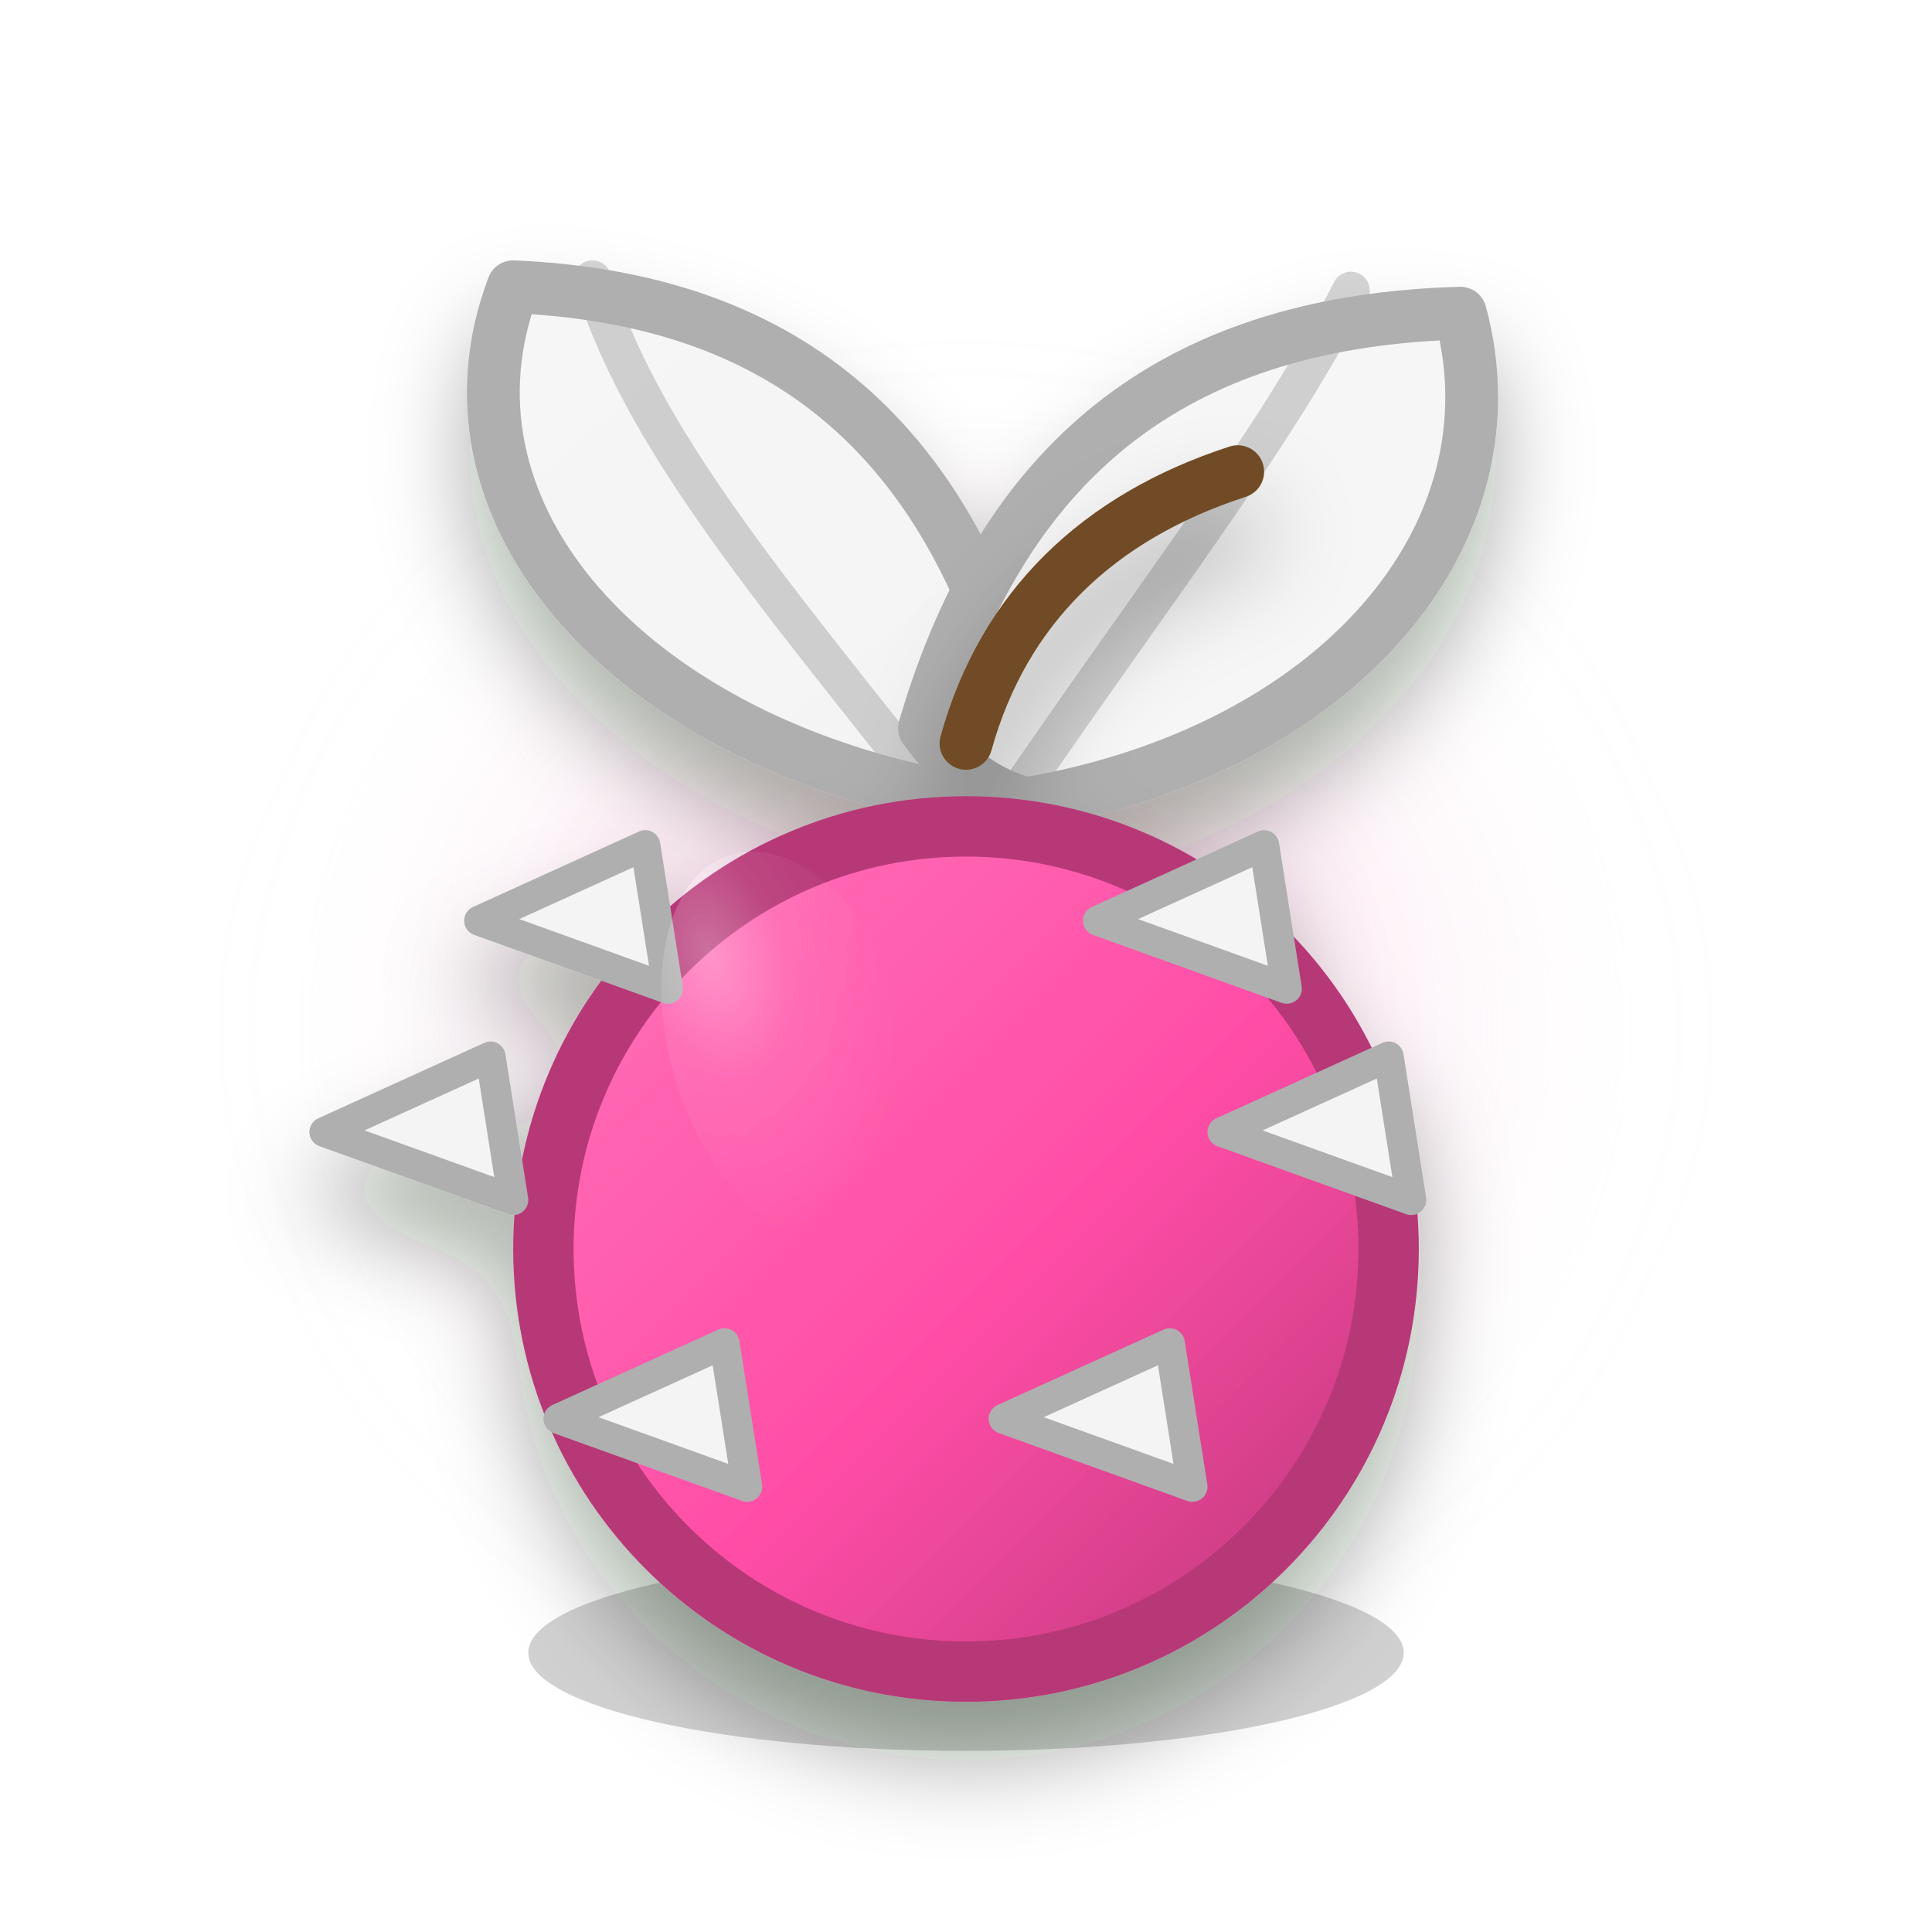
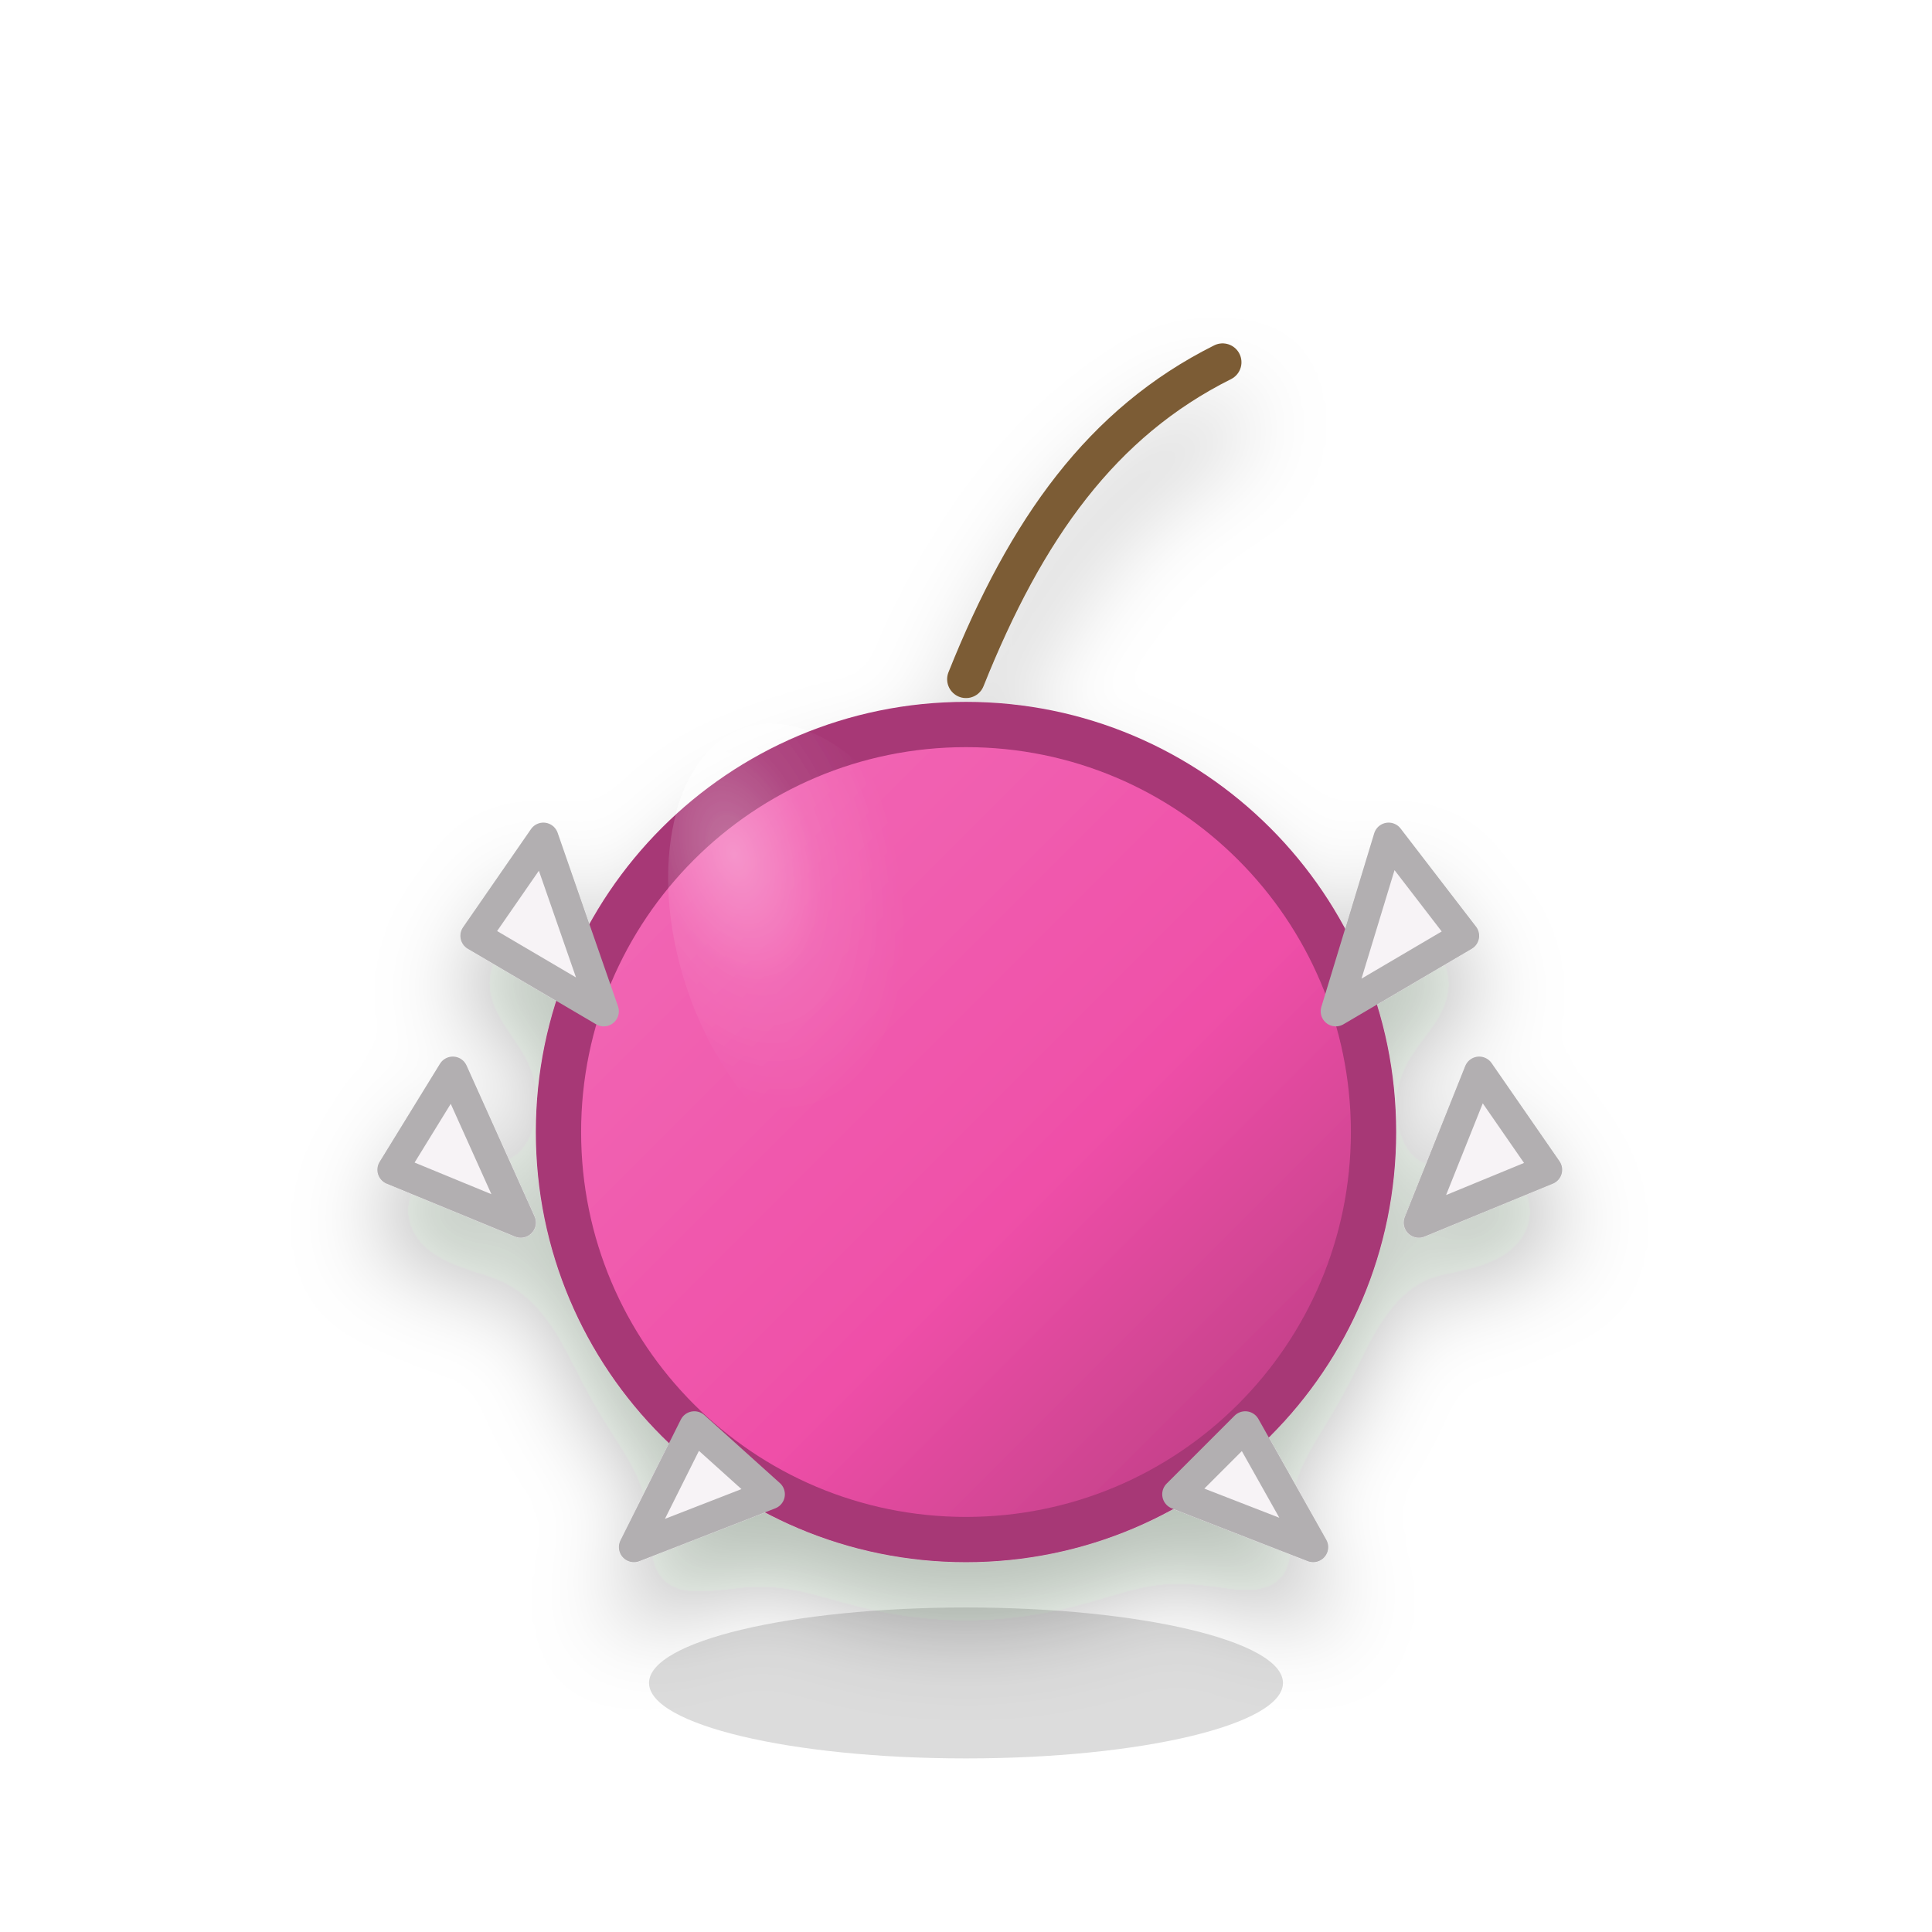
- <svg xmlns="http://www.w3.org/2000/svg" viewBox="0 0 512 512" role="img" aria-label="Pitaya">
+ <svg xmlns="http://www.w3.org/2000/svg" viewBox="0 0 256 256" role="img" aria-label="Pitaya">
  <defs>
-     <linearGradient id="pitaya-body" x1="0" x2="1" y1="0" y2="1">
-       <stop offset="0" stop-color="#ff74b9" />
-       <stop offset="0.55" stop-color="#ff4da6" />
-       <stop offset="1" stop-color="#b73777" />
+     <linearGradient id="pitaya-body" x1="0" y1="0" x2="1" y2="1">
+       <stop offset="0" stop-color="#f26fb8" />
+       <stop offset="0.58" stop-color="#ef4fa8" />
+       <stop offset="1" stop-color="#ac3979" />
    </linearGradient>
-     <linearGradient id="pitaya-accent" x1="0" x2="0.9" y1="0" y2="1">
-       <stop offset="0" stop-color="#f6f6f6" />
-       <stop offset="1" stop-color="#f4f4f4" />
+     <linearGradient id="pitaya-accent" x1="0" y1="0" x2="1" y2="1">
+       <stop offset="0" stop-color="#f8f5f7" />
+       <stop offset="1" stop-color="#f7f3f6" />
    </linearGradient>
-     <radialGradient id="pitaya-shine" cx="30%" cy="22%" r="70%">
-       <stop offset="0" stop-color="#ffffff" stop-opacity="0.92" />
-       <stop offset="0.42" stop-color="#ffffff" stop-opacity="0.24" />
-       <stop offset="1" stop-color="#ffffff" stop-opacity="0" />
+     <radialGradient id="pitaya-shine" cx="32%" cy="26%" r="58%">
+       <stop offset="0" stop-color="#fff" stop-opacity="0.9" />
+       <stop offset="0.5" stop-color="#fff" stop-opacity="0.25" />
+       <stop offset="1" stop-color="#fff" stop-opacity="0" />
    </radialGradient>
-     <radialGradient id="pitaya-glow" cx="50%" cy="50%" r="55%">
-       <stop offset="0" stop-color="#ff6db6" stop-opacity="0.48" />
-       <stop offset="1" stop-color="#f5f5f5" stop-opacity="0" />
-     </radialGradient>
-     <filter id="pitaya-blur" x="-40%" y="-40%" width="180%" height="180%">
-       <feGaussianBlur stdDeviation="18" />
-     </filter>
-     <filter id="pitaya-shadow" x="-25%" y="-25%" width="160%" height="170%">
-       <feDropShadow dx="0" dy="16" stdDeviation="12" flood-color="#05150d" flood-opacity="0.32" />
+     <filter id="pitaya-shadow" x="-30%" y="-30%" width="160%" height="180%">
+       <feDropShadow dx="0" dy="8" stdDeviation="6" flood-color="#09120d" flood-opacity="0.28" />
    </filter>
  </defs>
-   <ellipse cx="256" cy="272" rx="168" ry="152" fill="url(#pitaya-glow)" filter="url(#pitaya-blur)" />
-   <ellipse cx="256" cy="438" rx="116" ry="26" fill="rgba(0,0,0,.18)" />
+   <ellipse cx="128" cy="223" rx="42" ry="10" fill="rgba(0,0,0,.14)" />
  <g filter="url(#pitaya-shadow)">
-     <path d="M245 210c-82-18-131-76-109-134 70 3 115 38 135 114-7 11-15 16-26 20Z" fill="url(#pitaya-accent)" stroke="#afafaf" stroke-width="14" stroke-linejoin="round" />
-     <path d="M272 213c82-14 131-71 115-130-72 2-120 35-142 110 8 11 16 17 27 20Z" fill="#f6f6f6" stroke="#afafaf" stroke-width="14" stroke-linejoin="round" />
-     <path d="M256 222c-44-57-85-102-99-148M261 223c41-61 77-106 97-146" fill="none" stroke="#afafaf" stroke-width="10" stroke-linecap="round" opacity=".55" />
-   </g>
-   <g filter="url(#pitaya-shadow)">
-     <path d="M256 197c10-36 35-60 72-72" fill="none" stroke="#6f4c25" stroke-width="14" stroke-linecap="round" />
-     <circle cx="256" cy="331" r="112" fill="url(#pitaya-body)" stroke="#b73777" stroke-width="16" />
-     <path d="M177 262 127 244 171 224Z" fill="#f4f4f4" stroke="#afafaf" stroke-width="8" stroke-linejoin="round" />
-     <path d="M341 262 291 244 335 224Z" fill="#f4f4f4" stroke="#afafaf" stroke-width="8" stroke-linejoin="round" />
-     <path d="M198 394 148 376 192 356Z" fill="#f4f4f4" stroke="#afafaf" stroke-width="8" stroke-linejoin="round" />
-     <path d="M316 394 266 376 310 356Z" fill="#f4f4f4" stroke="#afafaf" stroke-width="8" stroke-linejoin="round" />
-     <path d="M136 318 86 300 130 280Z" fill="#f4f4f4" stroke="#afafaf" stroke-width="8" stroke-linejoin="round" />
-     <path d="M374 318 324 300 368 280Z" fill="#f4f4f4" stroke="#afafaf" stroke-width="8" stroke-linejoin="round" />
-     <ellipse cx="210" cy="278" rx="32" ry="54" transform="rotate(-18 210 278)" fill="url(#pitaya-shine)" opacity=".32" />
+     <path d="M128 90c8-20 18-34 34-42" fill="none" stroke="#7b5c36" stroke-width="5" stroke-linecap="round" />
+     <circle cx="128" cy="150" r="54" fill="url(#pitaya-body)" stroke="#a73776" stroke-width="6" />
+     <path d="M80 134 63 124 72 111Z" fill="#f7f3f6" stroke="#b2afb1" stroke-width="4" stroke-linejoin="round" />
+     <path d="M177 134 194 124 184 111Z" fill="#f7f3f6" stroke="#b2afb1" stroke-width="4" stroke-linejoin="round" />
+     <path d="M92 189 84 205 102 198Z" fill="#f7f3f6" stroke="#b2afb1" stroke-width="4" stroke-linejoin="round" />
+     <path d="M165 189 174 205 156 198Z" fill="#f7f3f6" stroke="#b2afb1" stroke-width="4" stroke-linejoin="round" />
+     <path d="M69 162 52 155 60 142Z" fill="#f7f3f6" stroke="#b2afb1" stroke-width="4" stroke-linejoin="round" />
+     <path d="M188 162 205 155 196 142Z" fill="#f7f3f6" stroke="#b2afb1" stroke-width="4" stroke-linejoin="round" />
+     <ellipse cx="108" cy="125" rx="18" ry="30" transform="rotate(-18 108 125)" fill="url(#pitaya-shine)" opacity=".34" />
  </g>
</svg>
